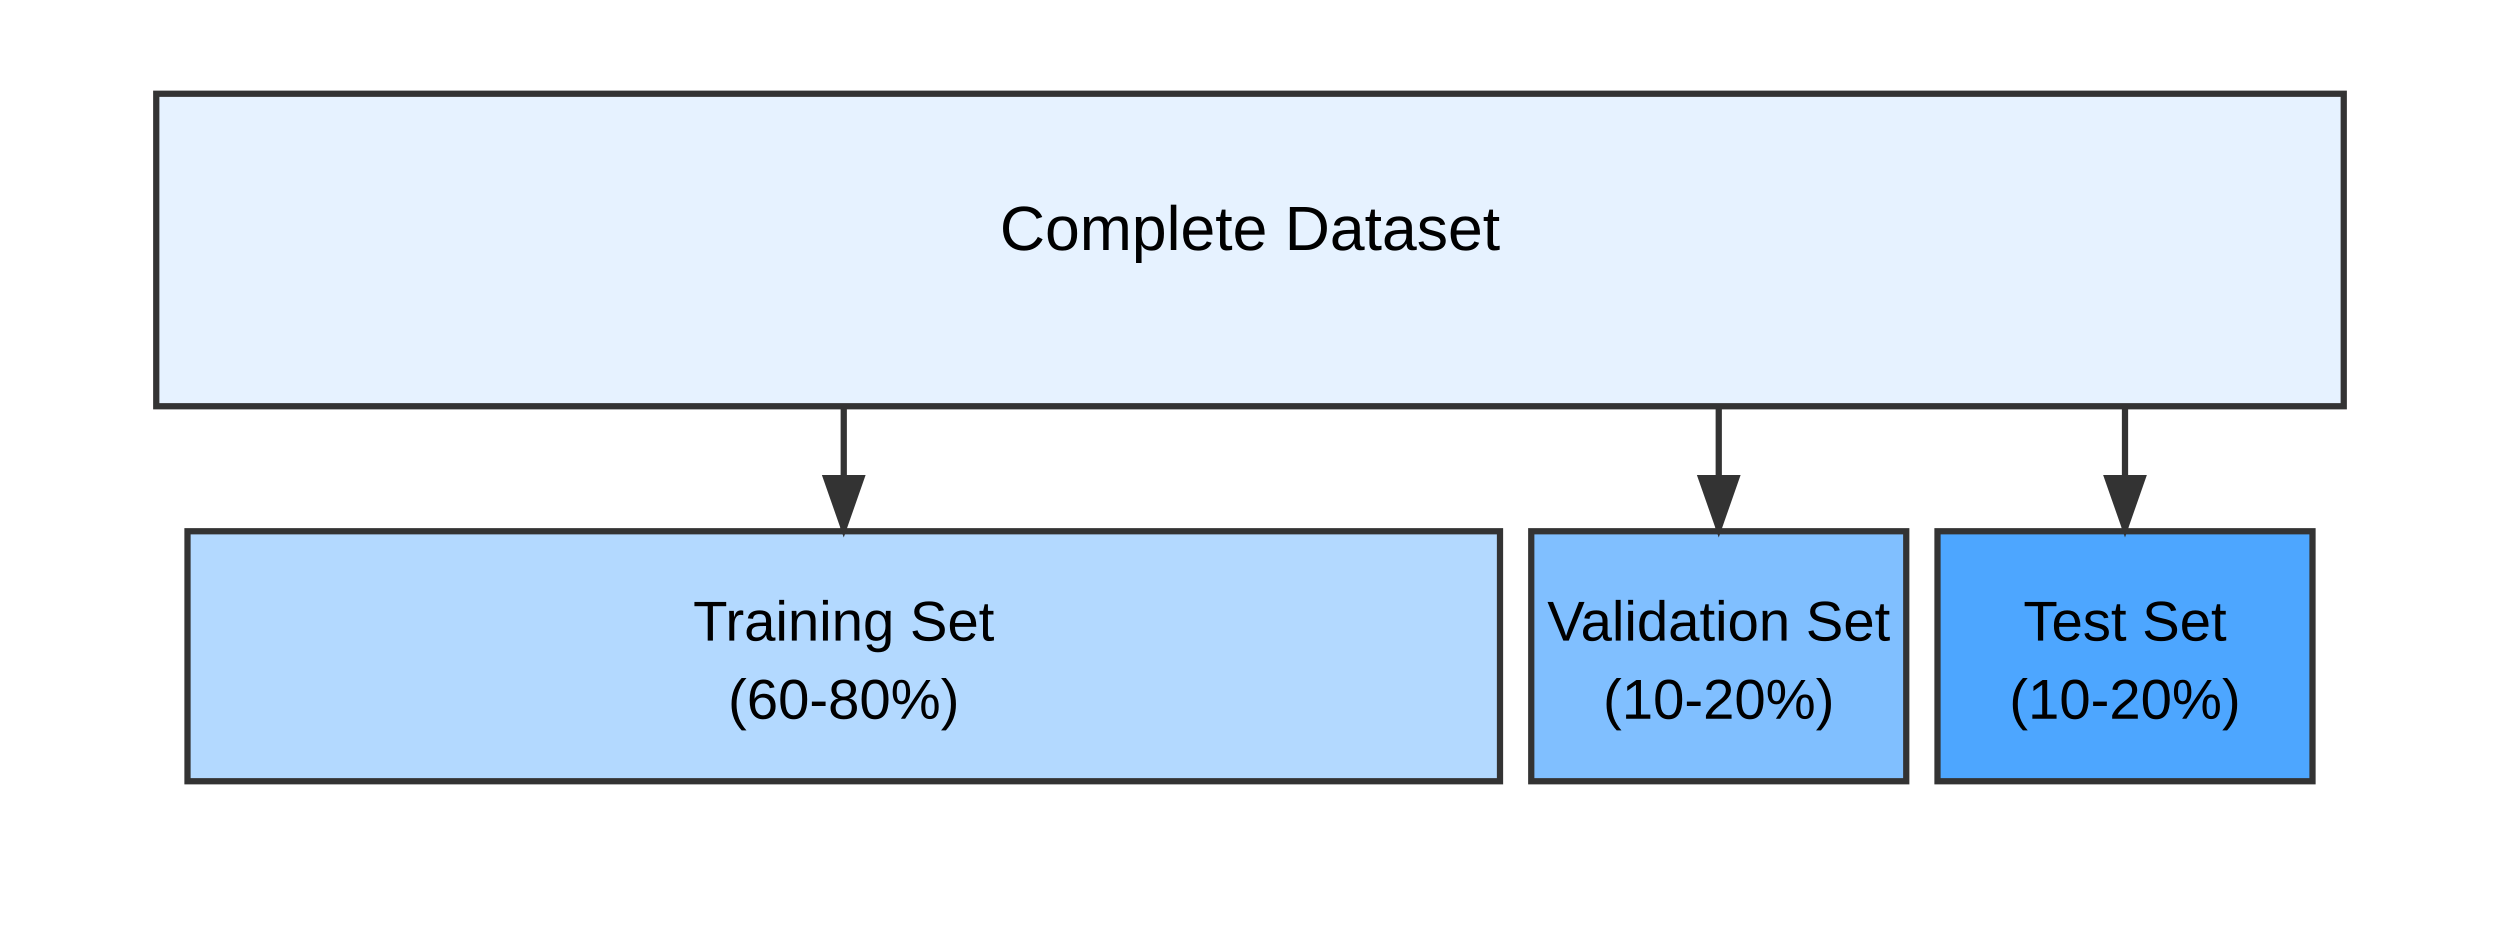
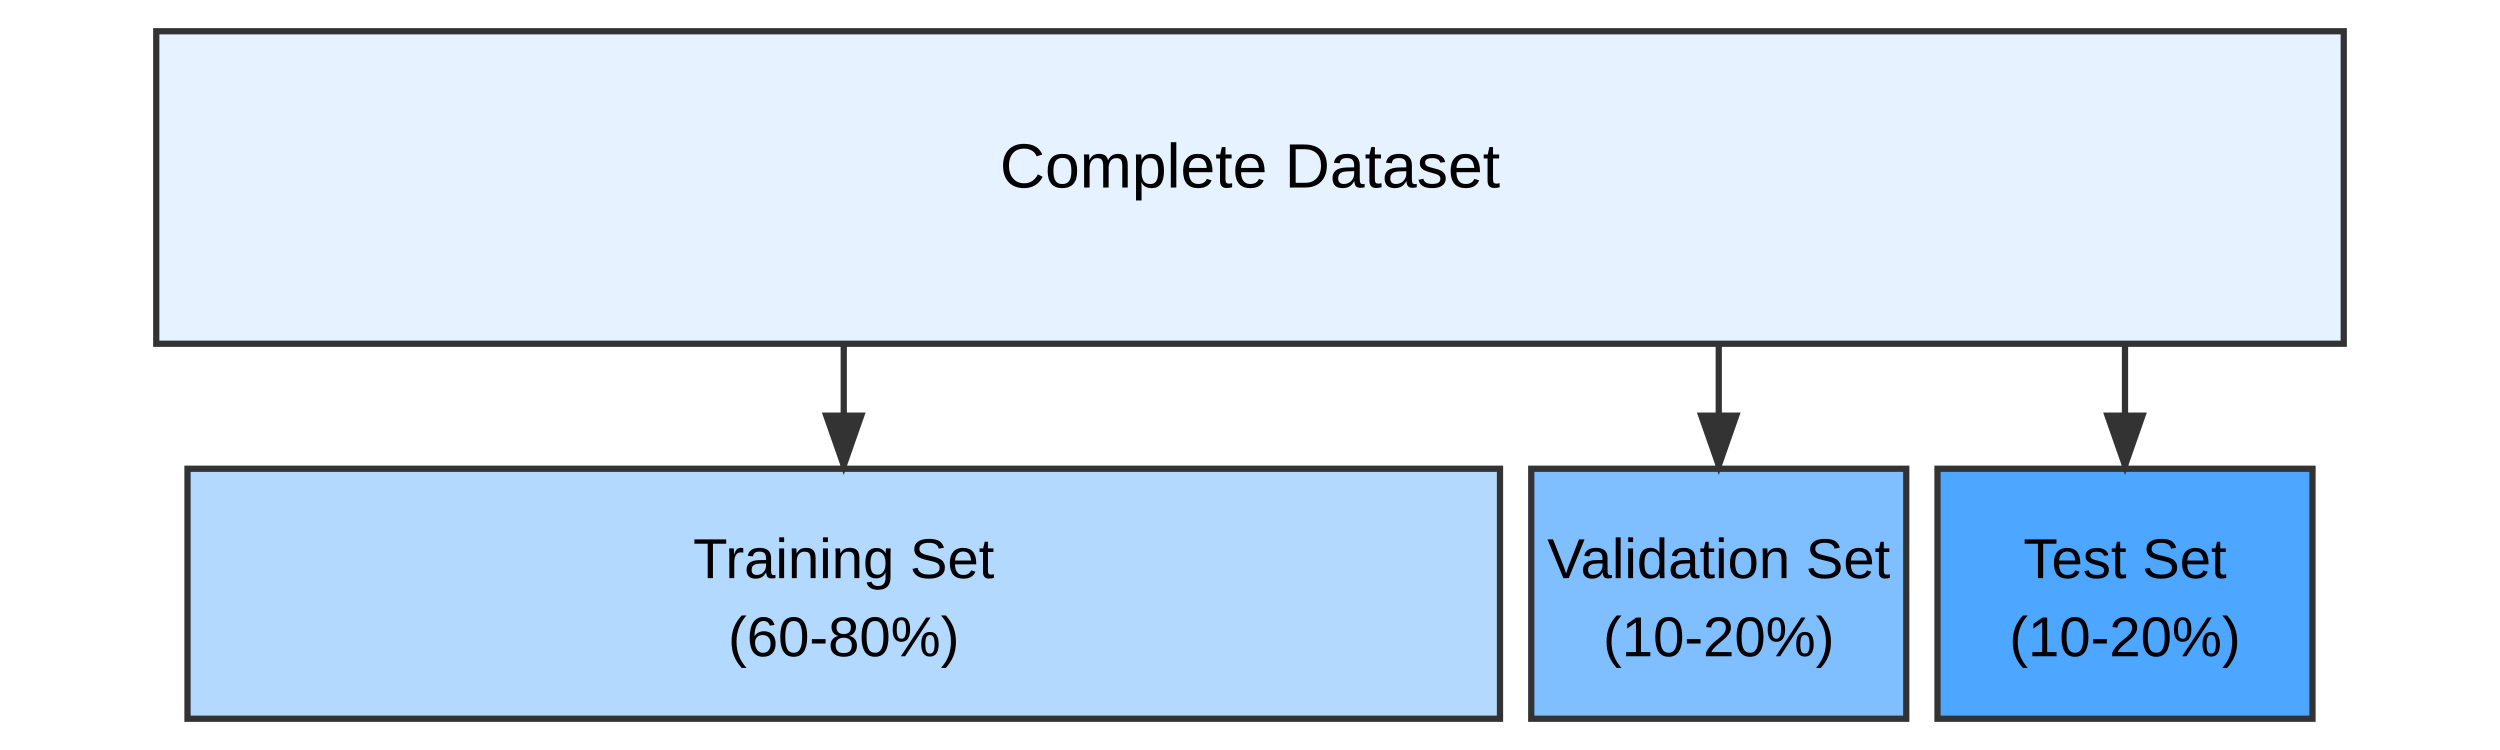
- <svg xmlns="http://www.w3.org/2000/svg" viewBox="0 0 800 300">
-   <rect x="50" y="30" width="700" height="100" fill="#e6f2ff" stroke="#333" stroke-width="2" />
-   <text x="400" y="80" font-family="Arial" font-size="20" text-anchor="middle">Complete Dataset</text>
-   <rect x="60" y="170" width="420" height="80" fill="#b3d9ff" stroke="#333" stroke-width="2" />
-   <text x="270" y="205" font-family="Arial" font-size="18" text-anchor="middle">Training Set</text>
-   <text x="270" y="230" font-family="Arial" font-size="18" text-anchor="middle">(60-80%)</text>
-   <rect x="490" y="170" width="120" height="80" fill="#80bfff" stroke="#333" stroke-width="2" />
-   <text x="550" y="205" font-family="Arial" font-size="18" text-anchor="middle">Validation Set</text>
-   <text x="550" y="230" font-family="Arial" font-size="18" text-anchor="middle">(10-20%)</text>
-   <rect x="620" y="170" width="120" height="80" fill="#4da6ff" stroke="#333" stroke-width="2" />
-   <text x="680" y="205" font-family="Arial" font-size="18" text-anchor="middle">Test Set</text>
-   <text x="680" y="230" font-family="Arial" font-size="18" text-anchor="middle">(10-20%)</text>
-   <path d="M 270 130 L 270 170" stroke="#333" stroke-width="2" marker-end="url(#arrowhead)" />
-   <path d="M 550 130 L 550 170" stroke="#333" stroke-width="2" marker-end="url(#arrowhead)" />
-   <path d="M 680 130 L 680 170" stroke="#333" stroke-width="2" marker-end="url(#arrowhead)" />
+ <svg xmlns="http://www.w3.org/2000/svg" viewBox="0 0 800 240">
+   <rect x="50" y="10" width="700" height="100" fill="#e6f2ff" stroke="#333" stroke-width="2" />
+   <text x="400" y="60" font-family="Arial" font-size="20" text-anchor="middle">Complete Dataset</text>
+   <rect x="60" y="150" width="420" height="80" fill="#b3d9ff" stroke="#333" stroke-width="2" />
+   <text x="270" y="185" font-family="Arial" font-size="18" text-anchor="middle">Training Set</text>
+   <text x="270" y="210" font-family="Arial" font-size="18" text-anchor="middle">(60-80%)</text>
+   <rect x="490" y="150" width="120" height="80" fill="#80bfff" stroke="#333" stroke-width="2" />
+   <text x="550" y="185" font-family="Arial" font-size="18" text-anchor="middle">Validation Set</text>
+   <text x="550" y="210" font-family="Arial" font-size="18" text-anchor="middle">(10-20%)</text>
+   <rect x="620" y="150" width="120" height="80" fill="#4da6ff" stroke="#333" stroke-width="2" />
+   <text x="680" y="185" font-family="Arial" font-size="18" text-anchor="middle">Test Set</text>
+   <text x="680" y="210" font-family="Arial" font-size="18" text-anchor="middle">(10-20%)</text>
+   <path d="M 270 110 L 270 150" stroke="#333" stroke-width="2" marker-end="url(#arrowhead)" />
+   <path d="M 550 110 L 550 150" stroke="#333" stroke-width="2" marker-end="url(#arrowhead)" />
+   <path d="M 680 110 L 680 150" stroke="#333" stroke-width="2" marker-end="url(#arrowhead)" />
  <defs>
    <marker id="arrowhead" markerWidth="10" markerHeight="7" refX="9" refY="3.5" orient="auto">
      <polygon points="0 0, 10 3.5, 0 7" fill="#333" />
    </marker>
  </defs>
</svg>
